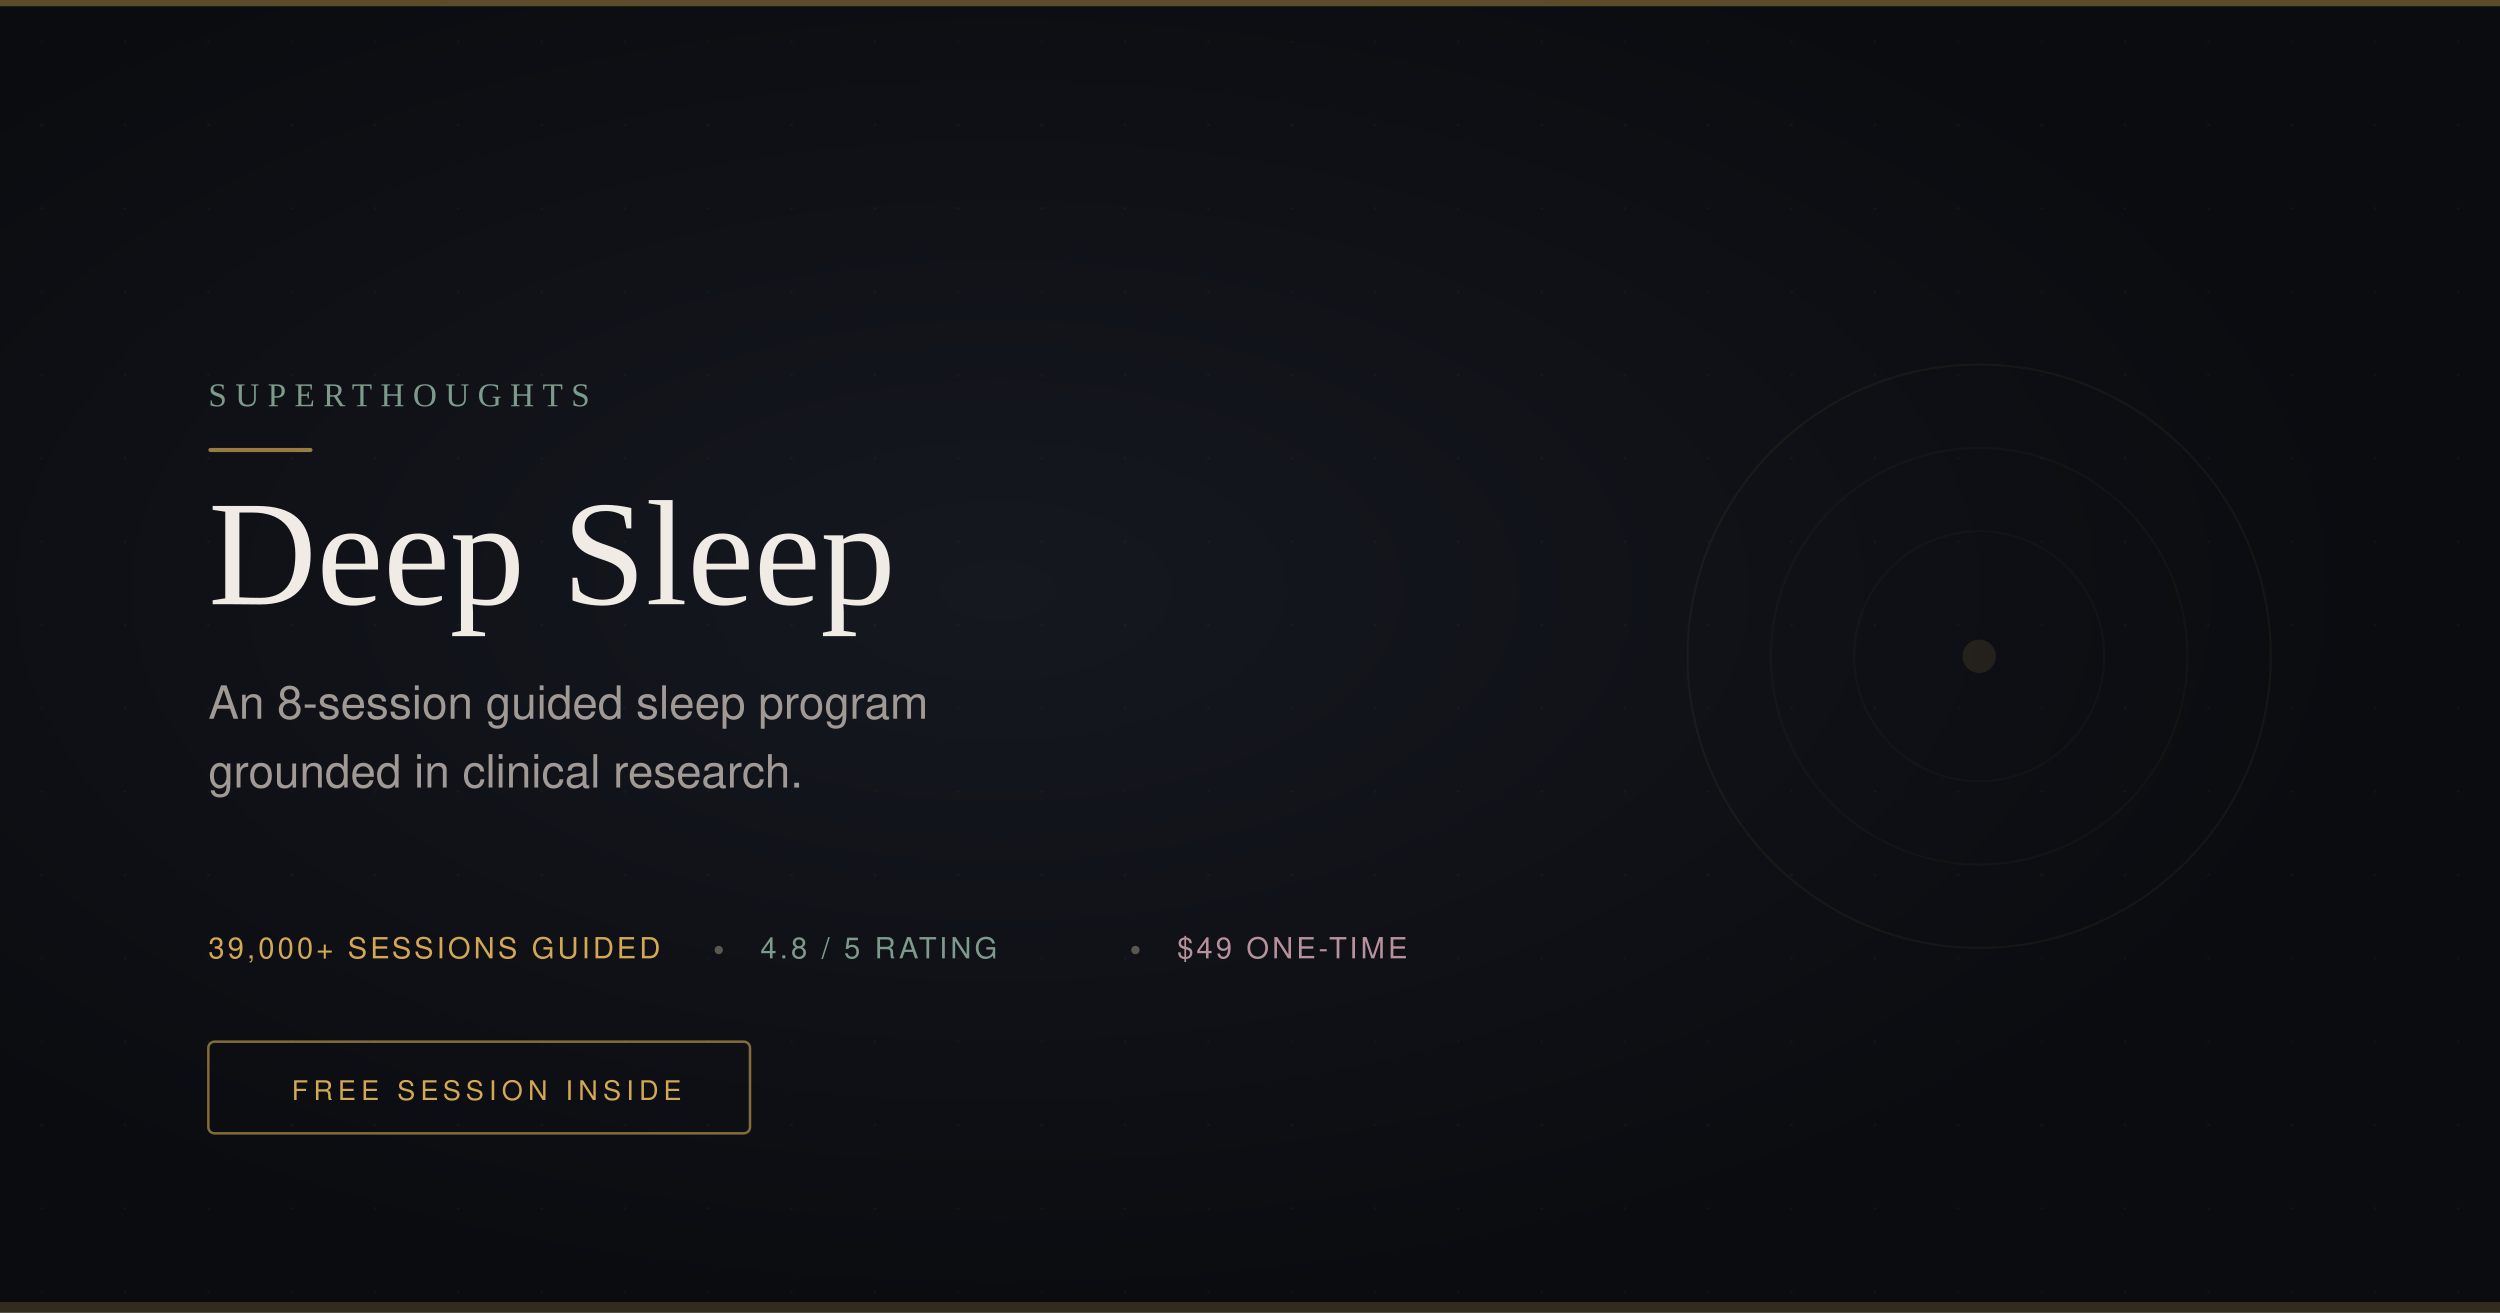
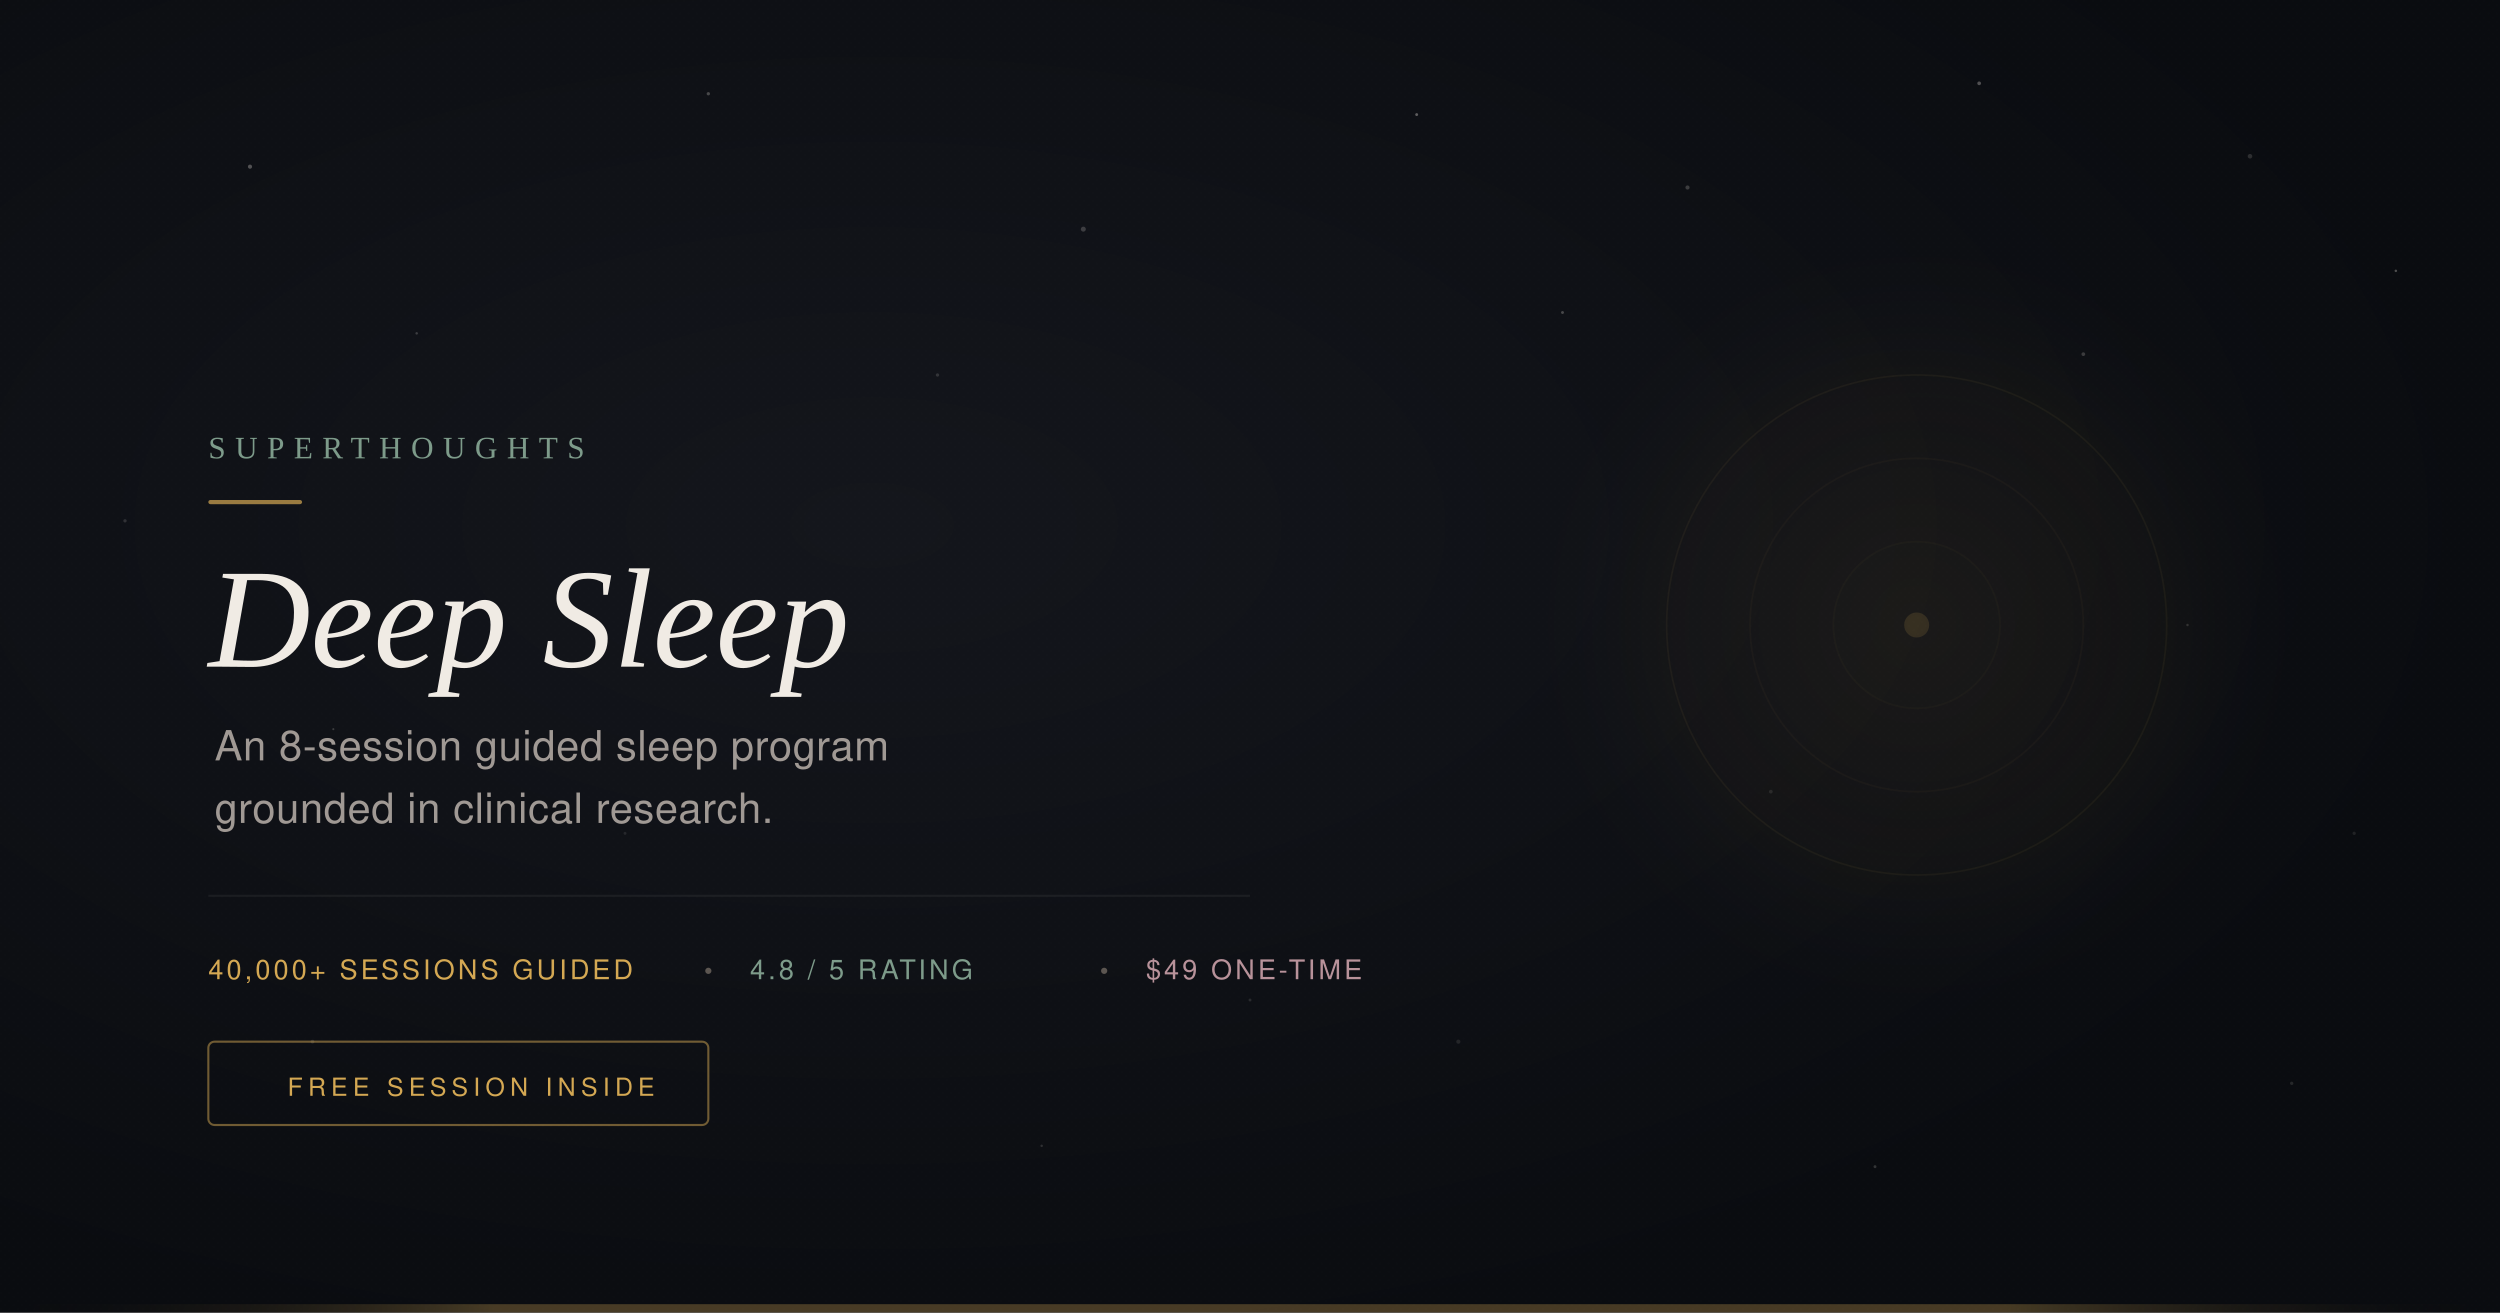
<svg xmlns="http://www.w3.org/2000/svg" width="1200" height="630" viewBox="0 0 1200 630">
  <rect width="1200" height="630" fill="#0a0c10" />
-   <radialGradient id="g1" cx="40%" cy="45%" r="55%">
-     <stop offset="0%" stop-color="#161820" />
+   <radialGradient id="g1" cx="35%" cy="40%" r="65%">
+     <stop offset="0%" stop-color="#14161c" />
    <stop offset="100%" stop-color="#0a0c10" />
  </radialGradient>
  <rect width="1200" height="630" fill="url(#g1)" />
-   <pattern id="dots" x="0" y="0" width="40" height="40" patternUnits="userSpaceOnUse">
-     <circle cx="20" cy="20" r="0.6" fill="rgba(240,235,228,0.035)" />
+   <circle cx="120" cy="80" r="1" fill="#f0ebe4" opacity="0.3" />
+   <circle cx="340" cy="45" r="0.8" fill="#f0ebe4" opacity="0.25" />
+   <circle cx="520" cy="110" r="1.2" fill="#f0ebe4" opacity="0.2" />
+   <circle cx="680" cy="55" r="0.7" fill="#f0ebe4" opacity="0.35" />
+   <circle cx="810" cy="90" r="1" fill="#f0ebe4" opacity="0.2" />
+   <circle cx="950" cy="40" r="0.9" fill="#f0ebe4" opacity="0.3" />
+   <circle cx="1080" cy="75" r="1.1" fill="#f0ebe4" opacity="0.15" />
+   <circle cx="200" cy="160" r="0.6" fill="#f0ebe4" opacity="0.2" />
+   <circle cx="450" cy="180" r="0.8" fill="#f0ebe4" opacity="0.15" />
+   <circle cx="750" cy="150" r="0.7" fill="#f0ebe4" opacity="0.25" />
+   <circle cx="1000" cy="170" r="0.9" fill="#f0ebe4" opacity="0.2" />
+   <circle cx="1150" cy="130" r="0.6" fill="#f0ebe4" opacity="0.3" />
+   <circle cx="60" cy="250" r="0.8" fill="#f0ebe4" opacity="0.15" />
+   <circle cx="300" cy="400" r="0.7" fill="#f0ebe4" opacity="0.1" />
+   <circle cx="150" cy="500" r="0.9" fill="#f0ebe4" opacity="0.12" />
+   <circle cx="500" cy="550" r="0.6" fill="#f0ebe4" opacity="0.15" />
+   <circle cx="700" cy="500" r="1" fill="#f0ebe4" opacity="0.1" />
+   <circle cx="900" cy="560" r="0.7" fill="#f0ebe4" opacity="0.18" />
+   <circle cx="1100" cy="520" r="0.8" fill="#f0ebe4" opacity="0.12" />
+   <circle cx="1050" cy="300" r="0.6" fill="#f0ebe4" opacity="0.15" />
+   <circle cx="850" cy="380" r="0.9" fill="#f0ebe4" opacity="0.1" />
+   <circle cx="160" cy="350" r="0.5" fill="#f0ebe4" opacity="0.2" />
+   <circle cx="600" cy="480" r="0.7" fill="#f0ebe4" opacity="0.12" />
+   <circle cx="1130" cy="400" r="0.8" fill="#f0ebe4" opacity="0.1" />
+   <radialGradient id="orb" cx="50%" cy="50%" r="50%">
+     <stop offset="0%" stop-color="rgba(212,168,83,0.07)" />
+     <stop offset="60%" stop-color="rgba(212,168,83,0.03)" />
+     <stop offset="100%" stop-color="transparent" />
+   </radialGradient>
+   <circle cx="920" cy="300" r="200" fill="url(#orb)" />
+   <circle cx="920" cy="300" r="120" fill="none" stroke="rgba(212,168,83,0.06)" stroke-width="0.8" />
+   <circle cx="920" cy="300" r="80" fill="none" stroke="rgba(212,168,83,0.04)" stroke-width="0.8" />
+   <circle cx="920" cy="300" r="40" fill="none" stroke="rgba(212,168,83,0.03)" stroke-width="0.8" />
+   <circle cx="920" cy="300" r="6" fill="rgba(212,168,83,0.15)" />
+   <pattern id="grain" x="0" y="0" width="4" height="4" patternUnits="userSpaceOnUse">
+     <rect x="0" y="0" width="1" height="1" fill="rgba(240,235,228,0.008)" />
+     <rect x="2" y="2" width="1" height="1" fill="rgba(240,235,228,0.005)" />
  </pattern>
-   <rect width="1200" height="630" fill="url(#dots)" />
-   <rect x="0" y="0" width="1200" height="3" fill="#d4a853" opacity="0.4" />
-   <text x="100" y="195" font-family="Georgia, 'Times New Roman', serif" font-size="16" fill="#7d9b8a" letter-spacing="4" font-weight="400">SUPERTHOUGHTS</text>
-   <rect x="100" y="215" width="50" height="2" rx="1" fill="#d4a853" opacity="0.7" />
-   <text x="100" y="290" font-family="Georgia, 'Times New Roman', serif" font-size="72" fill="#f0ebe4" font-weight="400">Deep Sleep</text>
-   <text x="100" y="345" font-family="'Helvetica Neue', Helvetica, Arial, sans-serif" font-size="22" fill="#a09994" font-weight="300">An 8-session guided sleep program</text>
-   <text x="100" y="378" font-family="'Helvetica Neue', Helvetica, Arial, sans-serif" font-size="22" fill="#a09994" font-weight="300">grounded in clinical research.</text>
-   <text x="100" y="460" font-family="'Helvetica Neue', Helvetica, Arial, sans-serif" font-size="14" fill="#d4a853" letter-spacing="1.5" font-weight="500">39,000+ SESSIONS GUIDED</text>
-   <circle cx="345" cy="456" r="2" fill="#5c5651" />
-   <text x="365" y="460" font-family="'Helvetica Neue', Helvetica, Arial, sans-serif" font-size="14" fill="#7d9b8a" letter-spacing="1.5" font-weight="500">4.8 / 5 RATING</text>
-   <circle cx="545" cy="456" r="2" fill="#5c5651" />
-   <text x="565" y="460" font-family="'Helvetica Neue', Helvetica, Arial, sans-serif" font-size="14" fill="#b8929a" letter-spacing="1.5" font-weight="500">$49 ONE-TIME</text>
-   <rect x="100" y="500" width="260" height="44" rx="3" fill="none" stroke="#d4a853" stroke-width="1.2" opacity="0.6" />
-   <text x="140" y="528" font-family="'Helvetica Neue', Helvetica, Arial, sans-serif" font-size="13" fill="#d4a853" letter-spacing="2.5" font-weight="500">FREE SESSION INSIDE</text>
-   <circle cx="950" cy="315" r="140" fill="none" stroke="rgba(212,168,83,0.06)" stroke-width="1" />
-   <circle cx="950" cy="315" r="100" fill="none" stroke="rgba(212,168,83,0.04)" stroke-width="1" />
-   <circle cx="950" cy="315" r="60" fill="none" stroke="rgba(212,168,83,0.03)" stroke-width="1" />
-   <circle cx="950" cy="315" r="8" fill="rgba(212,168,83,0.12)" />
-   <rect x="0" y="625" width="1200" height="5" fill="#d4a853" opacity="0.2" />
+   <rect width="1200" height="630" fill="url(#grain)" />
+   <text x="100" y="220" font-family="Georgia, 'Times New Roman', serif" font-size="15" fill="#7d9b8a" letter-spacing="4.5" font-weight="400">SUPERTHOUGHTS</text>
+   <rect x="100" y="240" width="45" height="2" rx="1" fill="#d4a853" opacity="0.7" />
+   <text x="100" y="320" font-family="Georgia, 'Times New Roman', serif" font-size="68" fill="#f0ebe4" font-weight="400" font-style="italic">Deep Sleep</text>
+   <text x="103" y="365" font-family="'Helvetica Neue', Helvetica, Arial, sans-serif" font-size="20" fill="#a09994" font-weight="300" letter-spacing="0.3">An 8-session guided sleep program</text>
+   <text x="103" y="395" font-family="'Helvetica Neue', Helvetica, Arial, sans-serif" font-size="20" fill="#a09994" font-weight="300" letter-spacing="0.3">grounded in clinical research.</text>
+   <line x1="100" y1="430" x2="600" y2="430" stroke="rgba(240,235,228,0.06)" stroke-width="1" />
+   <text x="100" y="470" font-family="'Helvetica Neue', Helvetica, Arial, sans-serif" font-size="13" fill="#d4a853" letter-spacing="1.5" font-weight="500">40,000+ SESSIONS GUIDED</text>
+   <circle cx="340" cy="466" r="1.5" fill="#5c5651" />
+   <text x="360" y="470" font-family="'Helvetica Neue', Helvetica, Arial, sans-serif" font-size="13" fill="#7d9b8a" letter-spacing="1.5" font-weight="500">4.8 / 5 RATING</text>
+   <circle cx="530" cy="466" r="1.5" fill="#5c5651" />
+   <text x="550" y="470" font-family="'Helvetica Neue', Helvetica, Arial, sans-serif" font-size="13" fill="#b8929a" letter-spacing="1.5" font-weight="500">$49 ONE-TIME</text>
+   <rect x="100" y="500" width="240" height="40" rx="3" fill="none" stroke="#d4a853" stroke-width="1" opacity="0.5" />
+   <text x="138" y="526" font-family="'Helvetica Neue', Helvetica, Arial, sans-serif" font-size="12" fill="#d4a853" letter-spacing="2.5" font-weight="500">FREE SESSION INSIDE</text>
+   <linearGradient id="bottomLine" x1="0%" y1="0%" x2="100%" y2="0%">
+     <stop offset="0%" stop-color="transparent" />
+     <stop offset="20%" stop-color="#d4a853" stop-opacity="0.3" />
+     <stop offset="80%" stop-color="#d4a853" stop-opacity="0.3" />
+     <stop offset="100%" stop-color="transparent" />
+   </linearGradient>
+   <rect x="0" y="626" width="1200" height="4" fill="url(#bottomLine)" />
</svg>
